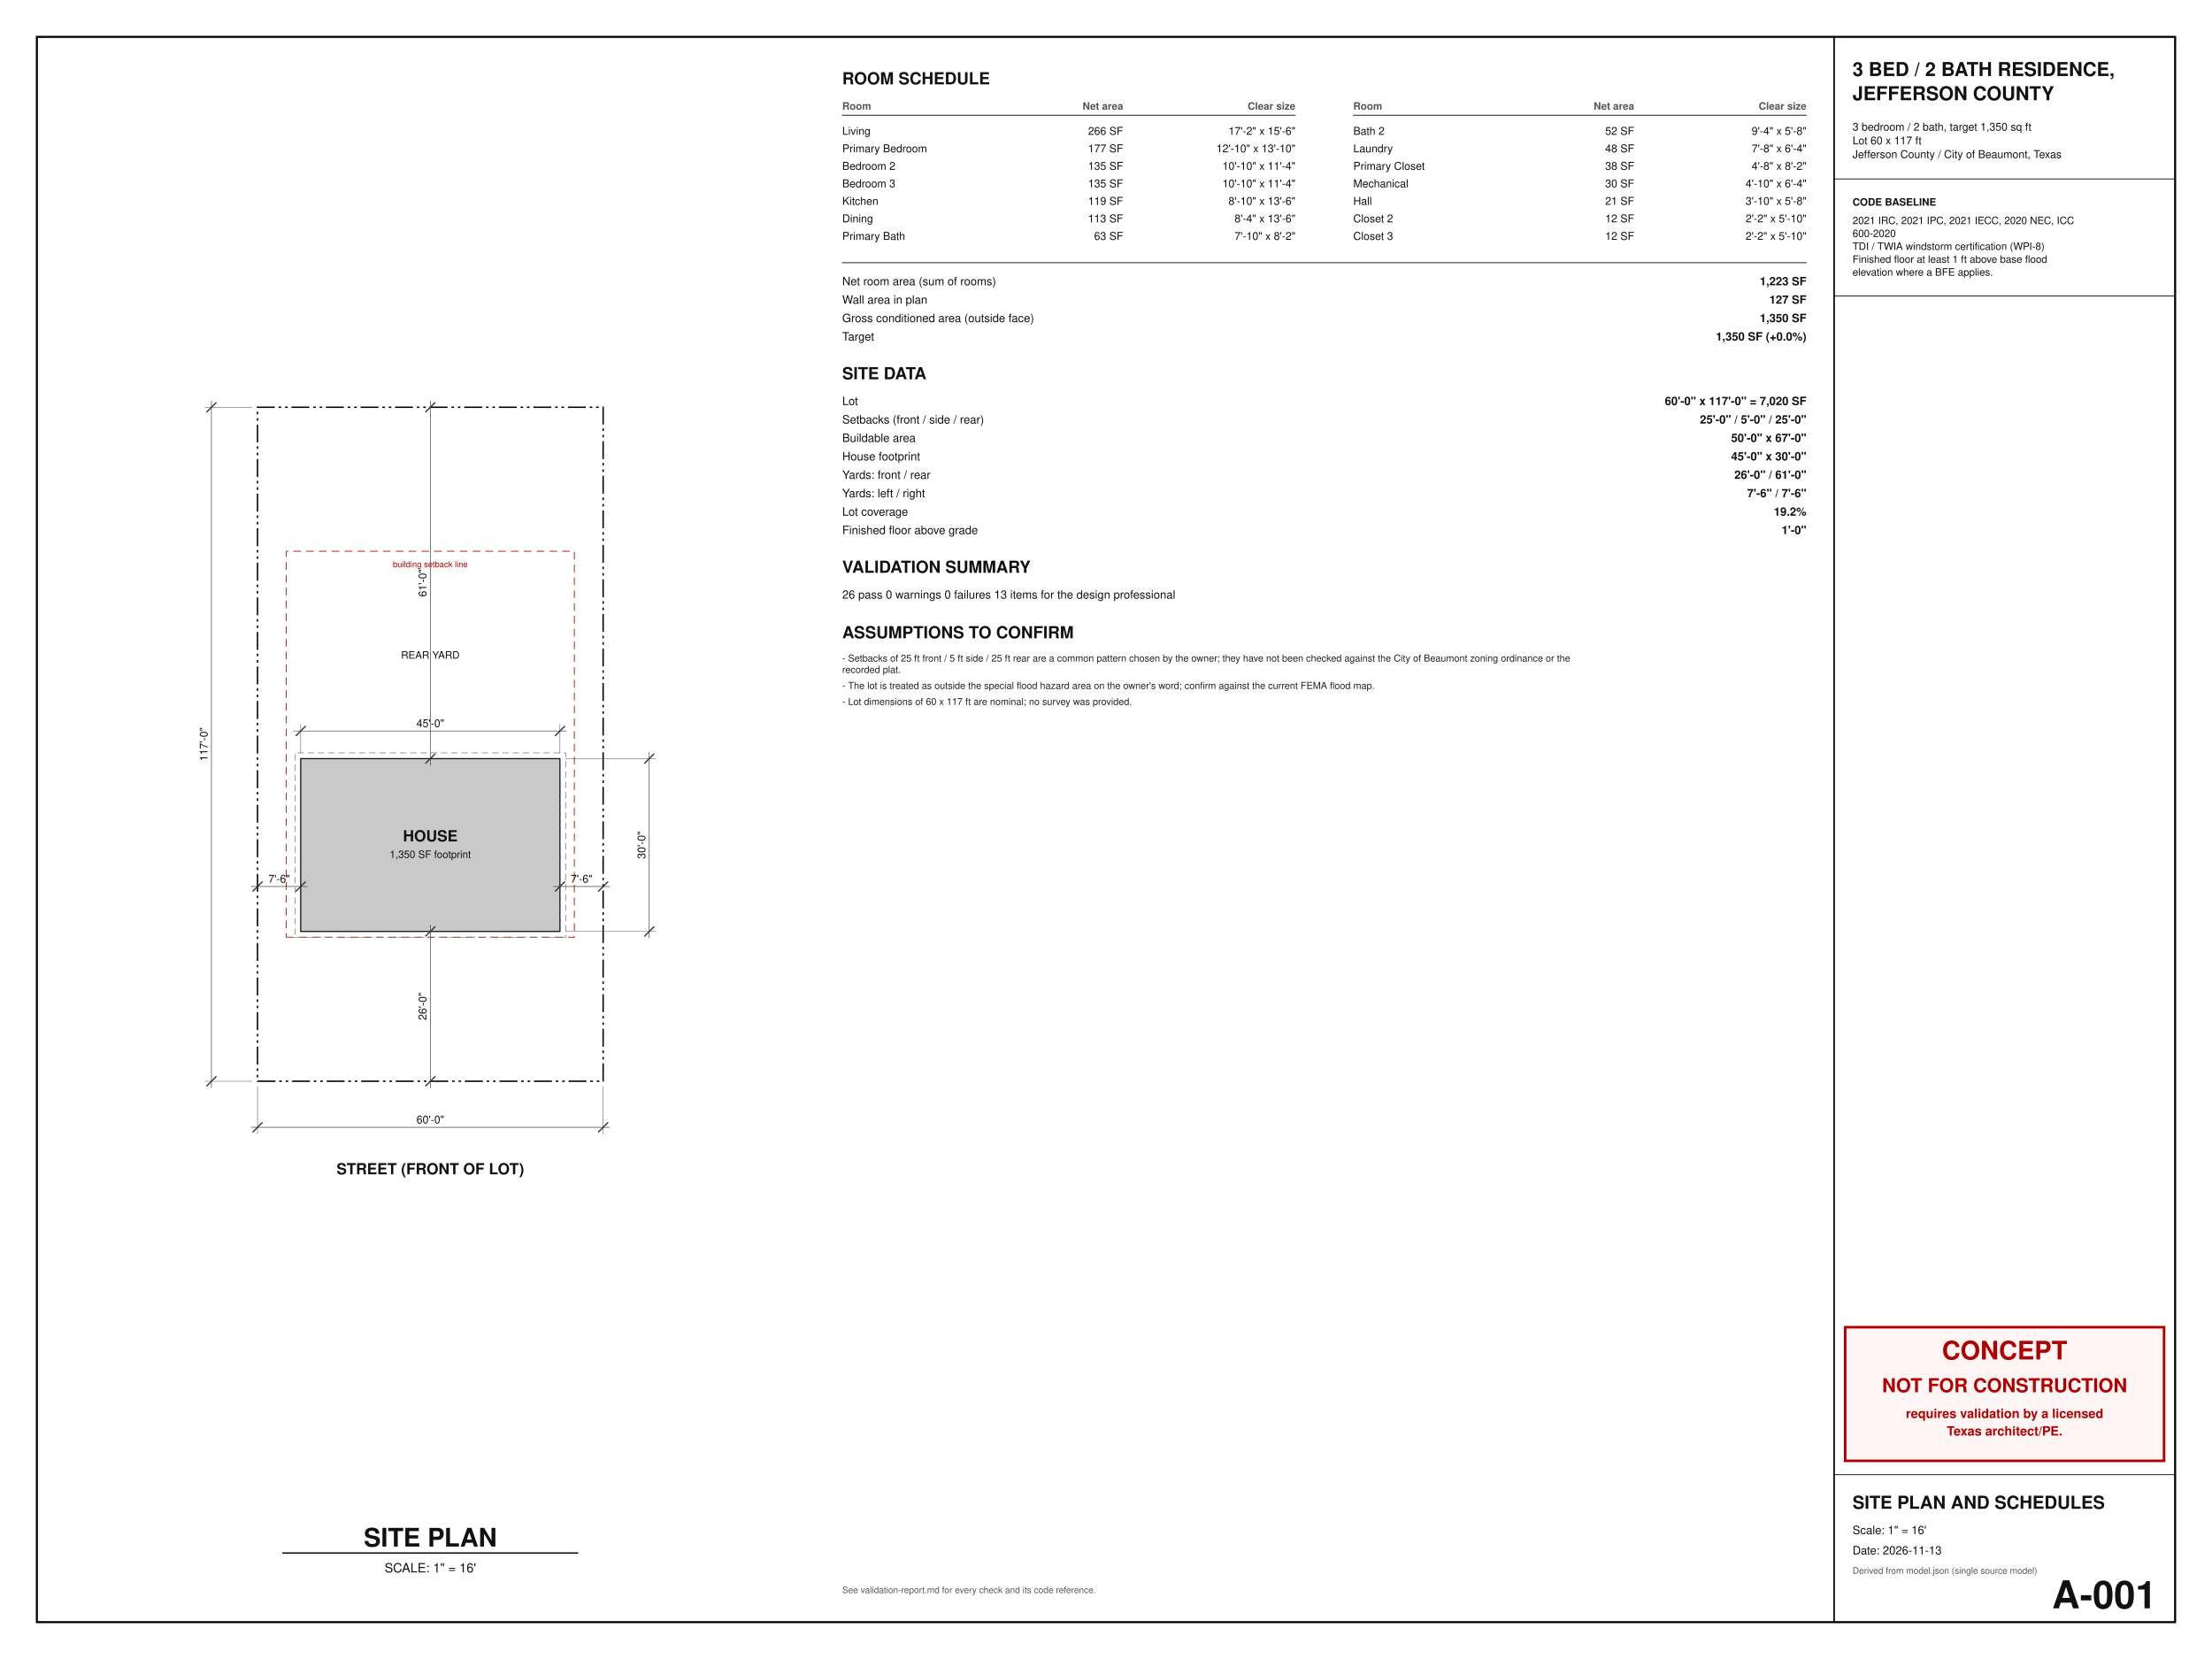
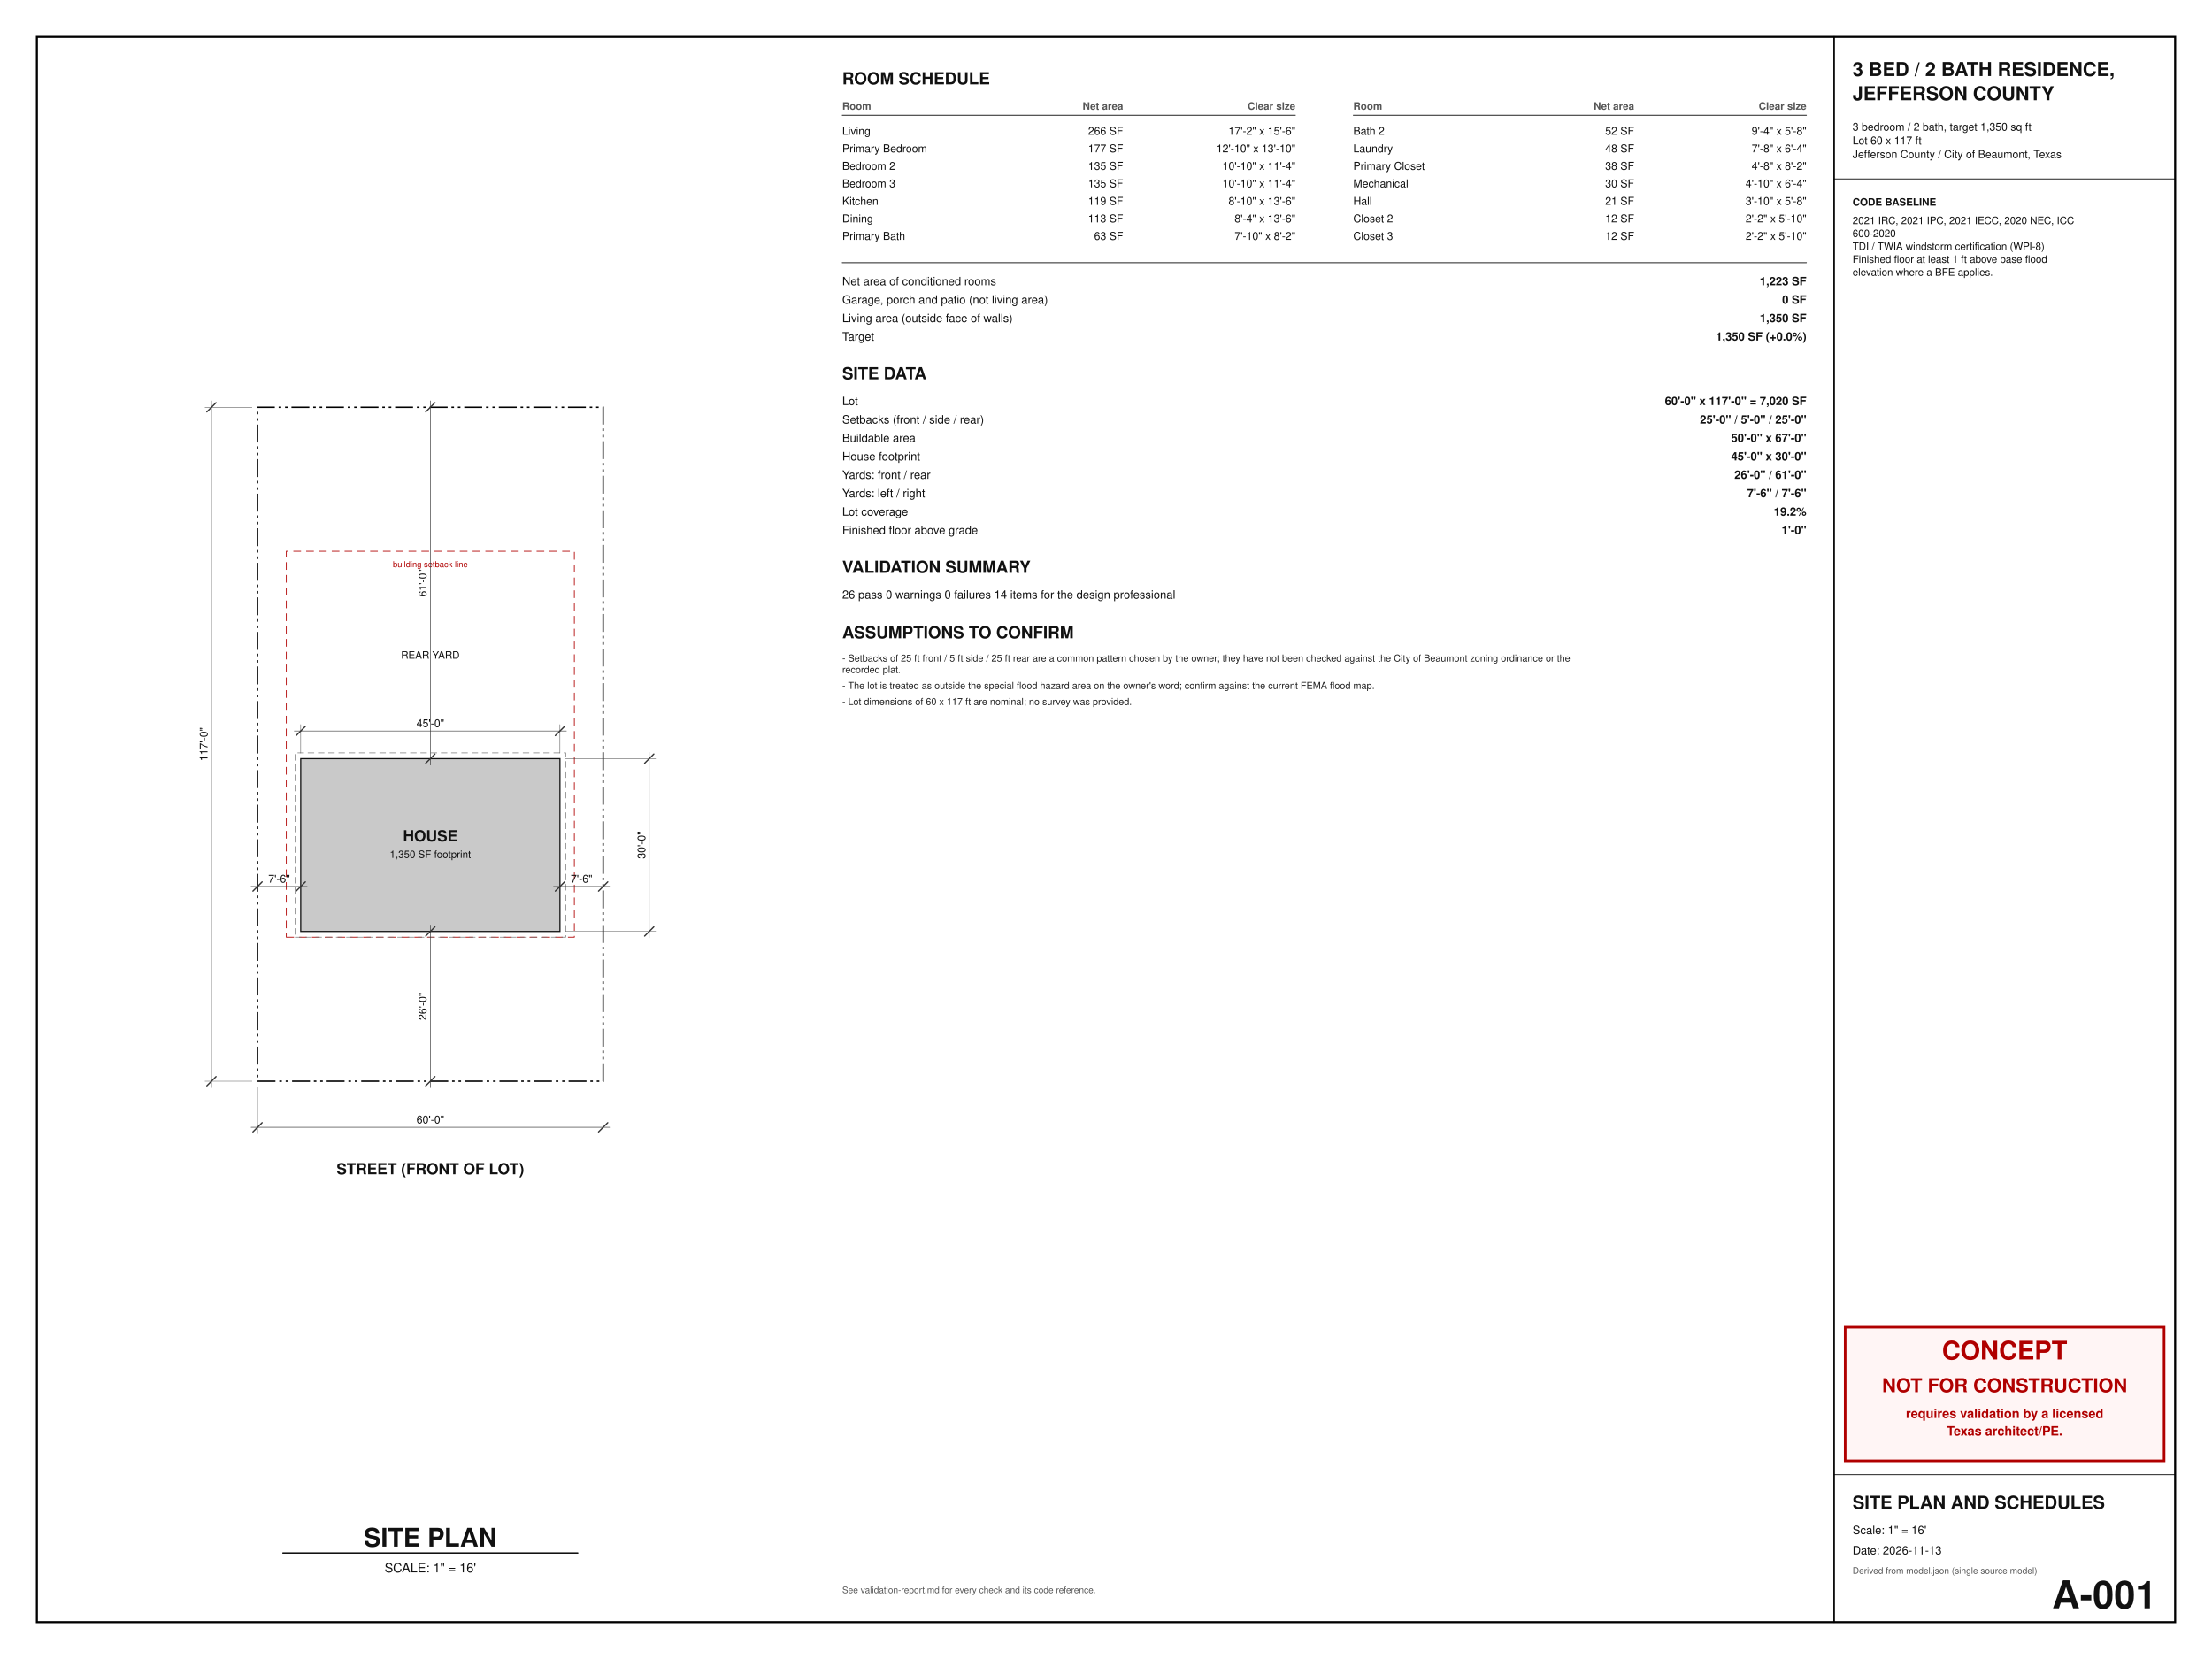
<svg xmlns="http://www.w3.org/2000/svg" width="24in" height="18in" viewBox="0 0 1728.0 1296.0" font-family="Helvetica, Arial, sans-serif">
  <rect width="1728.0" height="1296.0" fill="#ffffff" />
  <path d="M28.80,1267.20 L1699.20,1267.20 L1699.20,28.80 L28.80,28.80 Z " fill-rule="evenodd" fill="none" stroke="#000" stroke-width="1.6" stroke-linejoin="miter" />
  <line x1="1432.80" y1="1267.20" x2="1432.80" y2="28.80" fill="none" stroke="#000" stroke-width="1.2" stroke-linecap="round" />
  <text x="1447.20" y="59.40" font-size="15.00" text-anchor="start" fill="#111" font-weight="bold">3 BED / 2 BATH RESIDENCE,</text>
  <text x="1447.20" y="78.30" font-size="15.00" text-anchor="start" fill="#111" font-weight="bold">JEFFERSON COUNTY</text>
  <text x="1447.20" y="102.06" font-size="8.50" text-anchor="start" fill="#111">3 bedroom / 2 bath, target 1,350 sq ft</text>
  <text x="1447.20" y="112.77" font-size="8.50" text-anchor="start" fill="#111">Lot 60 x 117 ft</text>
  <text x="1447.20" y="123.48" font-size="8.50" text-anchor="start" fill="#111">Jefferson County / City of Beaumont, Texas</text>
  <line x1="1432.80" y1="139.77" x2="1699.20" y2="139.77" fill="none" stroke="#000" stroke-width="0.6" stroke-linecap="round" />
  <text x="1447.20" y="160.65" font-size="8.00" text-anchor="start" fill="#111" font-weight="bold">CODE BASELINE</text>
  <text x="1447.20" y="175.05" font-size="8.00" text-anchor="start" fill="#111">2021 IRC, 2021 IPC, 2021 IECC, 2020 NEC, ICC</text>
  <text x="1447.20" y="185.13" font-size="8.00" text-anchor="start" fill="#111">600-2020</text>
  <text x="1447.20" y="195.21" font-size="8.00" text-anchor="start" fill="#111">TDI / TWIA windstorm certification (WPI-8)</text>
  <text x="1447.20" y="205.29" font-size="8.00" text-anchor="start" fill="#111">Finished floor at least 1 ft above base flood</text>
  <text x="1447.20" y="215.37" font-size="8.00" text-anchor="start" fill="#111">elevation where a BFE applies.</text>
  <line x1="1432.80" y1="231.21" x2="1699.20" y2="231.21" fill="none" stroke="#000" stroke-width="0.6" stroke-linecap="round" />
  <path d="M1441.44,1141.20 L1690.56,1141.20 L1690.56,1036.80 L1441.44,1036.80 Z " fill-rule="evenodd" fill="#fff5f5" stroke="#b00000" stroke-width="2.0" stroke-linejoin="miter" />
  <text x="1566.00" y="1062.00" font-size="20.00" text-anchor="middle" fill="#b00000" font-weight="bold">CONCEPT</text>
  <text x="1566.00" y="1087.56" font-size="15.00" text-anchor="middle" fill="#b00000" font-weight="bold">NOT FOR CONSTRUCTION</text>
  <text x="1566.00" y="1107.72" font-size="10.00" text-anchor="middle" fill="#b00000" font-weight="bold">requires validation by a licensed</text>
  <text x="1566.00" y="1121.40" font-size="10.00" text-anchor="middle" fill="#b00000" font-weight="bold">Texas architect/PE.</text>
  <line x1="1432.80" y1="1152.00" x2="1699.20" y2="1152.00" fill="none" stroke="#000" stroke-width="0.6" stroke-linecap="round" />
  <text x="1447.20" y="1178.64" font-size="14.00" text-anchor="start" fill="#111" font-weight="bold">SITE PLAN AND SCHEDULES</text>
  <text x="1447.20" y="1198.44" font-size="9.00" text-anchor="start" fill="#111">Scale: 1" = 16'</text>
  <text x="1447.20" y="1214.28" font-size="9.00" text-anchor="start" fill="#111">Date: 2026-11-13</text>
  <text x="1447.20" y="1229.40" font-size="7.00" text-anchor="start" fill="#555">Derived from model.json (single source model)</text>
  <text x="1684.80" y="1256.40" font-size="30.00" text-anchor="end" fill="#111" font-weight="bold">A-001</text>
  <path d="M201.17,844.65 L471.17,844.65 L471.17,318.15 L201.17,318.15 Z " fill-rule="evenodd" fill="none" stroke="#000000" stroke-width="1.1" stroke-dasharray="14,3,2,3,2,3" stroke-linejoin="miter" />
  <path d="M223.67,732.15 L448.67,732.15 L448.67,430.65 L223.67,430.65 Z " fill-rule="evenodd" fill="none" stroke="#b00000" stroke-width="0.6" stroke-dasharray="6,4" stroke-linejoin="miter" />
  <path d="M437.42,594.90 L437.42,725.40 L437.42,727.65 L234.92,727.65 L234.92,725.40 L234.92,594.90 L234.92,592.65 L437.42,592.65 Z " fill-rule="evenodd" fill="#c9c9c9" stroke="#111111" stroke-width="0.9" stroke-linejoin="miter" />
  <path d="M230.42,732.15 L441.92,732.15 L441.92,588.15 L230.42,588.15 Z " fill-rule="evenodd" fill="none" stroke="#777777" stroke-width="0.5" stroke-dasharray="5,3" stroke-linejoin="miter" />
  <text x="336.17" y="657.27" font-size="12.00" text-anchor="middle" fill="#111111" font-weight="bold">HOUSE</text>
  <text x="336.17" y="670.23" font-size="8.00" text-anchor="middle" fill="#111111">1,350 SF footprint</text>
  <text x="336.17" y="917.37" font-size="12.00" text-anchor="middle" fill="#111111" font-weight="bold">STREET (FRONT OF LOT)</text>
  <text x="336.17" y="443.07" font-size="6.50" text-anchor="middle" fill="#b00000">building setback line</text>
  <text x="336.17" y="514.53" font-size="8.00" text-anchor="middle" fill="#111111">REAR YARD</text>
  <line x1="201.17" y1="848.97" x2="201.17" y2="885.69" fill="none" stroke="#333333" stroke-width="0.315" stroke-linecap="round" />
  <line x1="197.57" y1="884.25" x2="204.77" y2="877.05" fill="none" stroke="#333333" stroke-width="0.99" stroke-linecap="round" />
  <line x1="471.17" y1="848.97" x2="471.17" y2="885.69" fill="none" stroke="#333333" stroke-width="0.315" stroke-linecap="round" />
  <line x1="467.57" y1="884.25" x2="474.77" y2="877.05" fill="none" stroke="#333333" stroke-width="0.99" stroke-linecap="round" />
  <line x1="196.13" y1="880.65" x2="476.21" y2="880.65" fill="none" stroke="#333333" stroke-width="0.45" stroke-linecap="round" />
  <text x="336.17" y="877.59" font-size="8.50" text-anchor="middle" fill="#111">60'-0"</text>
  <line x1="196.85" y1="844.65" x2="160.13" y2="844.65" fill="none" stroke="#333333" stroke-width="0.315" stroke-linecap="round" />
  <line x1="161.57" y1="848.25" x2="168.77" y2="841.05" fill="none" stroke="#333333" stroke-width="0.99" stroke-linecap="round" />
  <line x1="196.85" y1="318.15" x2="160.13" y2="318.15" fill="none" stroke="#333333" stroke-width="0.315" stroke-linecap="round" />
  <line x1="161.57" y1="321.75" x2="168.77" y2="314.55" fill="none" stroke="#333333" stroke-width="0.99" stroke-linecap="round" />
  <line x1="165.17" y1="849.69" x2="165.17" y2="313.11" fill="none" stroke="#333333" stroke-width="0.45" stroke-linecap="round" />
  <text x="159.05" y="584.46" font-size="8.50" text-anchor="middle" fill="#111" transform="rotate(-90 159.05 581.40)">117'-0"</text>
  <line x1="332.57" y1="848.25" x2="339.77" y2="841.05" fill="none" stroke="#333333" stroke-width="0.99" stroke-linecap="round" />
  <line x1="332.57" y1="731.25" x2="339.77" y2="724.05" fill="none" stroke="#333333" stroke-width="0.99" stroke-linecap="round" />
  <line x1="336.17" y1="849.69" x2="336.17" y2="722.61" fill="none" stroke="#333333" stroke-width="0.45" stroke-linecap="round" />
  <text x="330.05" y="789.21" font-size="8.50" text-anchor="middle" fill="#111" transform="rotate(-90 330.05 786.15)">26'-0"</text>
  <line x1="332.57" y1="596.25" x2="339.77" y2="589.05" fill="none" stroke="#333333" stroke-width="0.99" stroke-linecap="round" />
  <line x1="332.57" y1="321.75" x2="339.77" y2="314.55" fill="none" stroke="#333333" stroke-width="0.99" stroke-linecap="round" />
  <line x1="336.17" y1="597.69" x2="336.17" y2="313.11" fill="none" stroke="#333333" stroke-width="0.45" stroke-linecap="round" />
  <text x="330.05" y="458.46" font-size="8.50" text-anchor="middle" fill="#111" transform="rotate(-90 330.05 455.40)">61'-0"</text>
  <line x1="197.57" y1="696.15" x2="204.77" y2="688.95" fill="none" stroke="#333333" stroke-width="0.99" stroke-linecap="round" />
  <line x1="231.32" y1="696.15" x2="238.52" y2="688.95" fill="none" stroke="#333333" stroke-width="0.99" stroke-linecap="round" />
  <line x1="196.13" y1="692.55" x2="239.96" y2="692.55" fill="none" stroke="#333333" stroke-width="0.45" stroke-linecap="round" />
  <text x="218.04" y="689.49" font-size="8.50" text-anchor="middle" fill="#111">7'-6"</text>
  <line x1="433.82" y1="696.15" x2="441.02" y2="688.95" fill="none" stroke="#333333" stroke-width="0.99" stroke-linecap="round" />
  <line x1="467.57" y1="696.15" x2="474.77" y2="688.95" fill="none" stroke="#333333" stroke-width="0.99" stroke-linecap="round" />
  <line x1="432.38" y1="692.55" x2="476.21" y2="692.55" fill="none" stroke="#333333" stroke-width="0.45" stroke-linecap="round" />
  <text x="454.29" y="689.49" font-size="8.50" text-anchor="middle" fill="#111">7'-6"</text>
  <line x1="234.92" y1="588.33" x2="234.92" y2="566.01" fill="none" stroke="#333333" stroke-width="0.315" stroke-linecap="round" />
  <line x1="231.32" y1="574.65" x2="238.52" y2="567.45" fill="none" stroke="#333333" stroke-width="0.99" stroke-linecap="round" />
  <line x1="437.42" y1="588.33" x2="437.42" y2="566.01" fill="none" stroke="#333333" stroke-width="0.315" stroke-linecap="round" />
  <line x1="433.82" y1="574.65" x2="441.02" y2="567.45" fill="none" stroke="#333333" stroke-width="0.99" stroke-linecap="round" />
  <line x1="229.88" y1="571.05" x2="442.46" y2="571.05" fill="none" stroke="#333333" stroke-width="0.45" stroke-linecap="round" />
  <text x="336.17" y="567.99" font-size="8.50" text-anchor="middle" fill="#111">45'-0"</text>
  <line x1="441.74" y1="727.65" x2="512.21" y2="727.65" fill="none" stroke="#333333" stroke-width="0.315" stroke-linecap="round" />
  <line x1="503.57" y1="731.25" x2="510.77" y2="724.05" fill="none" stroke="#333333" stroke-width="0.99" stroke-linecap="round" />
  <line x1="441.74" y1="592.65" x2="512.21" y2="592.65" fill="none" stroke="#333333" stroke-width="0.315" stroke-linecap="round" />
  <line x1="503.57" y1="596.25" x2="510.77" y2="589.05" fill="none" stroke="#333333" stroke-width="0.99" stroke-linecap="round" />
  <line x1="507.17" y1="732.69" x2="507.17" y2="587.61" fill="none" stroke="#333333" stroke-width="0.45" stroke-linecap="round" />
  <text x="501.05" y="663.21" font-size="8.50" text-anchor="middle" fill="#111" transform="rotate(-90 501.05 660.15)">30'-0"</text>
  <text x="336.17" y="1208.16" font-size="20.00" text-anchor="middle" fill="#111" font-weight="bold">SITE PLAN</text>
  <line x1="220.97" y1="1213.20" x2="451.37" y2="1213.20" fill="none" stroke="#000" stroke-width="1.0" stroke-linecap="round" />
  <text x="336.17" y="1228.32" font-size="10.00" text-anchor="middle" fill="#111">SCALE: 1" = 16'</text>
  <text x="657.94" y="65.88" font-size="13.00" text-anchor="start" fill="#111" font-weight="bold">ROOM SCHEDULE</text>
  <text x="657.94" y="85.68" font-size="8.00" text-anchor="start" fill="#555" font-weight="bold">Room</text>
  <text x="877.44" y="85.68" font-size="8.00" text-anchor="end" fill="#555" font-weight="bold">Net area</text>
  <text x="1011.97" y="85.68" font-size="8.00" text-anchor="end" fill="#555" font-weight="bold">Clear size</text>
  <line x1="657.94" y1="90.00" x2="1011.97" y2="90.00" fill="none" stroke="#000" stroke-width="0.6" stroke-linecap="round" />
  <text x="657.94" y="105.30" font-size="8.50" text-anchor="start" fill="#111">Living</text>
  <text x="877.44" y="105.30" font-size="8.50" text-anchor="end" fill="#111">266 SF</text>
  <text x="1011.97" y="105.30" font-size="8.50" text-anchor="end" fill="#111">17'-2" x 15'-6"</text>
  <text x="657.94" y="118.98" font-size="8.50" text-anchor="start" fill="#111">Primary Bedroom</text>
  <text x="877.44" y="118.98" font-size="8.50" text-anchor="end" fill="#111">177 SF</text>
  <text x="1011.97" y="118.98" font-size="8.50" text-anchor="end" fill="#111">12'-10" x 13'-10"</text>
  <text x="657.94" y="132.66" font-size="8.50" text-anchor="start" fill="#111">Bedroom 2</text>
  <text x="877.44" y="132.66" font-size="8.50" text-anchor="end" fill="#111">135 SF</text>
  <text x="1011.97" y="132.66" font-size="8.50" text-anchor="end" fill="#111">10'-10" x 11'-4"</text>
  <text x="657.94" y="146.34" font-size="8.50" text-anchor="start" fill="#111">Bedroom 3</text>
  <text x="877.44" y="146.34" font-size="8.50" text-anchor="end" fill="#111">135 SF</text>
  <text x="1011.97" y="146.34" font-size="8.50" text-anchor="end" fill="#111">10'-10" x 11'-4"</text>
  <text x="657.94" y="160.02" font-size="8.50" text-anchor="start" fill="#111">Kitchen</text>
  <text x="877.44" y="160.02" font-size="8.50" text-anchor="end" fill="#111">119 SF</text>
  <text x="1011.97" y="160.02" font-size="8.50" text-anchor="end" fill="#111">8'-10" x 13'-6"</text>
  <text x="657.94" y="173.70" font-size="8.50" text-anchor="start" fill="#111">Dining</text>
  <text x="877.44" y="173.70" font-size="8.50" text-anchor="end" fill="#111">113 SF</text>
  <text x="1011.97" y="173.70" font-size="8.50" text-anchor="end" fill="#111">8'-4" x 13'-6"</text>
  <text x="657.94" y="187.38" font-size="8.50" text-anchor="start" fill="#111">Primary Bath</text>
  <text x="877.44" y="187.38" font-size="8.50" text-anchor="end" fill="#111">63 SF</text>
  <text x="1011.97" y="187.38" font-size="8.50" text-anchor="end" fill="#111">7'-10" x 8'-2"</text>
  <text x="1057.17" y="85.68" font-size="8.00" text-anchor="start" fill="#555" font-weight="bold">Room</text>
  <text x="1276.67" y="85.68" font-size="8.00" text-anchor="end" fill="#555" font-weight="bold">Net area</text>
  <text x="1411.20" y="85.68" font-size="8.00" text-anchor="end" fill="#555" font-weight="bold">Clear size</text>
  <line x1="1057.17" y1="90.00" x2="1411.20" y2="90.00" fill="none" stroke="#000" stroke-width="0.6" stroke-linecap="round" />
  <text x="1057.17" y="105.30" font-size="8.50" text-anchor="start" fill="#111">Bath 2</text>
  <text x="1276.67" y="105.30" font-size="8.50" text-anchor="end" fill="#111">52 SF</text>
  <text x="1411.20" y="105.30" font-size="8.50" text-anchor="end" fill="#111">9'-4" x 5'-8"</text>
  <text x="1057.17" y="118.98" font-size="8.50" text-anchor="start" fill="#111">Laundry</text>
  <text x="1276.67" y="118.98" font-size="8.50" text-anchor="end" fill="#111">48 SF</text>
  <text x="1411.20" y="118.98" font-size="8.50" text-anchor="end" fill="#111">7'-8" x 6'-4"</text>
  <text x="1057.17" y="132.66" font-size="8.50" text-anchor="start" fill="#111">Primary Closet</text>
  <text x="1276.67" y="132.66" font-size="8.50" text-anchor="end" fill="#111">38 SF</text>
  <text x="1411.20" y="132.66" font-size="8.50" text-anchor="end" fill="#111">4'-8" x 8'-2"</text>
  <text x="1057.17" y="146.34" font-size="8.50" text-anchor="start" fill="#111">Mechanical</text>
  <text x="1276.67" y="146.34" font-size="8.50" text-anchor="end" fill="#111">30 SF</text>
  <text x="1411.20" y="146.34" font-size="8.50" text-anchor="end" fill="#111">4'-10" x 6'-4"</text>
  <text x="1057.17" y="160.02" font-size="8.50" text-anchor="start" fill="#111">Hall</text>
  <text x="1276.67" y="160.02" font-size="8.50" text-anchor="end" fill="#111">21 SF</text>
  <text x="1411.20" y="160.02" font-size="8.50" text-anchor="end" fill="#111">3'-10" x 5'-8"</text>
  <text x="1057.17" y="173.70" font-size="8.50" text-anchor="start" fill="#111">Closet 2</text>
  <text x="1276.67" y="173.70" font-size="8.50" text-anchor="end" fill="#111">12 SF</text>
  <text x="1411.20" y="173.70" font-size="8.50" text-anchor="end" fill="#111">2'-2" x 5'-10"</text>
  <text x="1057.17" y="187.38" font-size="8.50" text-anchor="start" fill="#111">Closet 3</text>
  <text x="1276.67" y="187.38" font-size="8.50" text-anchor="end" fill="#111">12 SF</text>
  <text x="1411.20" y="187.38" font-size="8.50" text-anchor="end" fill="#111">2'-2" x 5'-10"</text>
  <line x1="657.94" y1="205.20" x2="1411.20" y2="205.20" fill="none" stroke="#000" stroke-width="0.6" stroke-linecap="round" />
-   <text x="657.94" y="222.84" font-size="9.00" text-anchor="start" fill="#111">Net room area (sum of rooms)</text>
+   <text x="657.94" y="222.84" font-size="9.00" text-anchor="start" fill="#111">Net area of conditioned rooms</text>
  <text x="1411.20" y="222.84" font-size="9.00" text-anchor="end" fill="#111" font-weight="bold">1,223 SF</text>
-   <text x="657.94" y="237.24" font-size="9.00" text-anchor="start" fill="#111">Wall area in plan</text>
-   <text x="1411.20" y="237.24" font-size="9.00" text-anchor="end" fill="#111" font-weight="bold">127 SF</text>
-   <text x="657.94" y="251.64" font-size="9.00" text-anchor="start" fill="#111">Gross conditioned area (outside face)</text>
+   <text x="657.94" y="237.24" font-size="9.00" text-anchor="start" fill="#111">Garage, porch and patio (not living area)</text>
+   <text x="1411.20" y="237.24" font-size="9.00" text-anchor="end" fill="#111" font-weight="bold">0 SF</text>
+   <text x="657.94" y="251.64" font-size="9.00" text-anchor="start" fill="#111">Living area (outside face of walls)</text>
  <text x="1411.20" y="251.64" font-size="9.00" text-anchor="end" fill="#111" font-weight="bold">1,350 SF</text>
  <text x="657.94" y="266.04" font-size="9.00" text-anchor="start" fill="#111">Target</text>
  <text x="1411.20" y="266.04" font-size="9.00" text-anchor="end" fill="#111" font-weight="bold">1,350 SF   (+0.0%)</text>
  <text x="657.94" y="296.28" font-size="13.00" text-anchor="start" fill="#111" font-weight="bold">SITE DATA</text>
  <text x="657.94" y="316.44" font-size="9.00" text-anchor="start" fill="#111">Lot</text>
  <text x="1411.20" y="316.44" font-size="9.00" text-anchor="end" fill="#111" font-weight="bold">60'-0" x 117'-0" = 7,020 SF</text>
  <text x="657.94" y="330.84" font-size="9.00" text-anchor="start" fill="#111">Setbacks (front / side / rear)</text>
  <text x="1411.20" y="330.84" font-size="9.00" text-anchor="end" fill="#111" font-weight="bold">25'-0" / 5'-0" / 25'-0"</text>
  <text x="657.94" y="345.24" font-size="9.00" text-anchor="start" fill="#111">Buildable area</text>
  <text x="1411.20" y="345.24" font-size="9.00" text-anchor="end" fill="#111" font-weight="bold">50'-0" x 67'-0"</text>
  <text x="657.94" y="359.64" font-size="9.00" text-anchor="start" fill="#111">House footprint</text>
  <text x="1411.20" y="359.64" font-size="9.00" text-anchor="end" fill="#111" font-weight="bold">45'-0" x 30'-0"</text>
  <text x="657.94" y="374.04" font-size="9.00" text-anchor="start" fill="#111">Yards: front / rear</text>
  <text x="1411.20" y="374.04" font-size="9.00" text-anchor="end" fill="#111" font-weight="bold">26'-0" / 61'-0"</text>
  <text x="657.94" y="388.44" font-size="9.00" text-anchor="start" fill="#111">Yards: left / right</text>
  <text x="1411.20" y="388.44" font-size="9.00" text-anchor="end" fill="#111" font-weight="bold">7'-6" / 7'-6"</text>
  <text x="657.94" y="402.84" font-size="9.00" text-anchor="start" fill="#111">Lot coverage</text>
  <text x="1411.20" y="402.84" font-size="9.00" text-anchor="end" fill="#111" font-weight="bold">19.2%</text>
  <text x="657.94" y="417.24" font-size="9.00" text-anchor="start" fill="#111">Finished floor above grade</text>
  <text x="1411.20" y="417.24" font-size="9.00" text-anchor="end" fill="#111" font-weight="bold">1'-0"</text>
  <text x="657.94" y="447.48" font-size="13.00" text-anchor="start" fill="#111" font-weight="bold">VALIDATION SUMMARY</text>
-   <text x="657.94" y="467.64" font-size="9.00" text-anchor="start" fill="#111">26 pass    0 warnings    0 failures    13 items for the design professional</text>
+   <text x="657.94" y="467.64" font-size="9.00" text-anchor="start" fill="#111">26 pass    0 warnings    0 failures    14 items for the design professional</text>
  <text x="657.94" y="498.60" font-size="13.00" text-anchor="start" fill="#111" font-weight="bold">ASSUMPTIONS TO CONFIRM</text>
  <text x="657.94" y="516.78" font-size="7.50" text-anchor="start" fill="#222">- Setbacks of 25 ft front / 5 ft side / 25 ft rear are a common pattern chosen by the owner; they have not been checked against the City of Beaumont zoning ordinance or the</text>
  <text x="657.94" y="525.69" font-size="7.50" text-anchor="start" fill="#222">recorded plat.</text>
  <text x="657.94" y="538.20" font-size="7.50" text-anchor="start" fill="#222">- The lot is treated as outside the special flood hazard area on the owner's word; confirm against the current FEMA flood map.</text>
  <text x="657.94" y="550.71" font-size="7.50" text-anchor="start" fill="#222">- Lot dimensions of 60 x 117 ft are nominal; no survey was provided.</text>
  <text x="657.94" y="1244.52" font-size="7.00" text-anchor="start" fill="#555">See validation-report.md for every check and its code reference.</text>
</svg>
